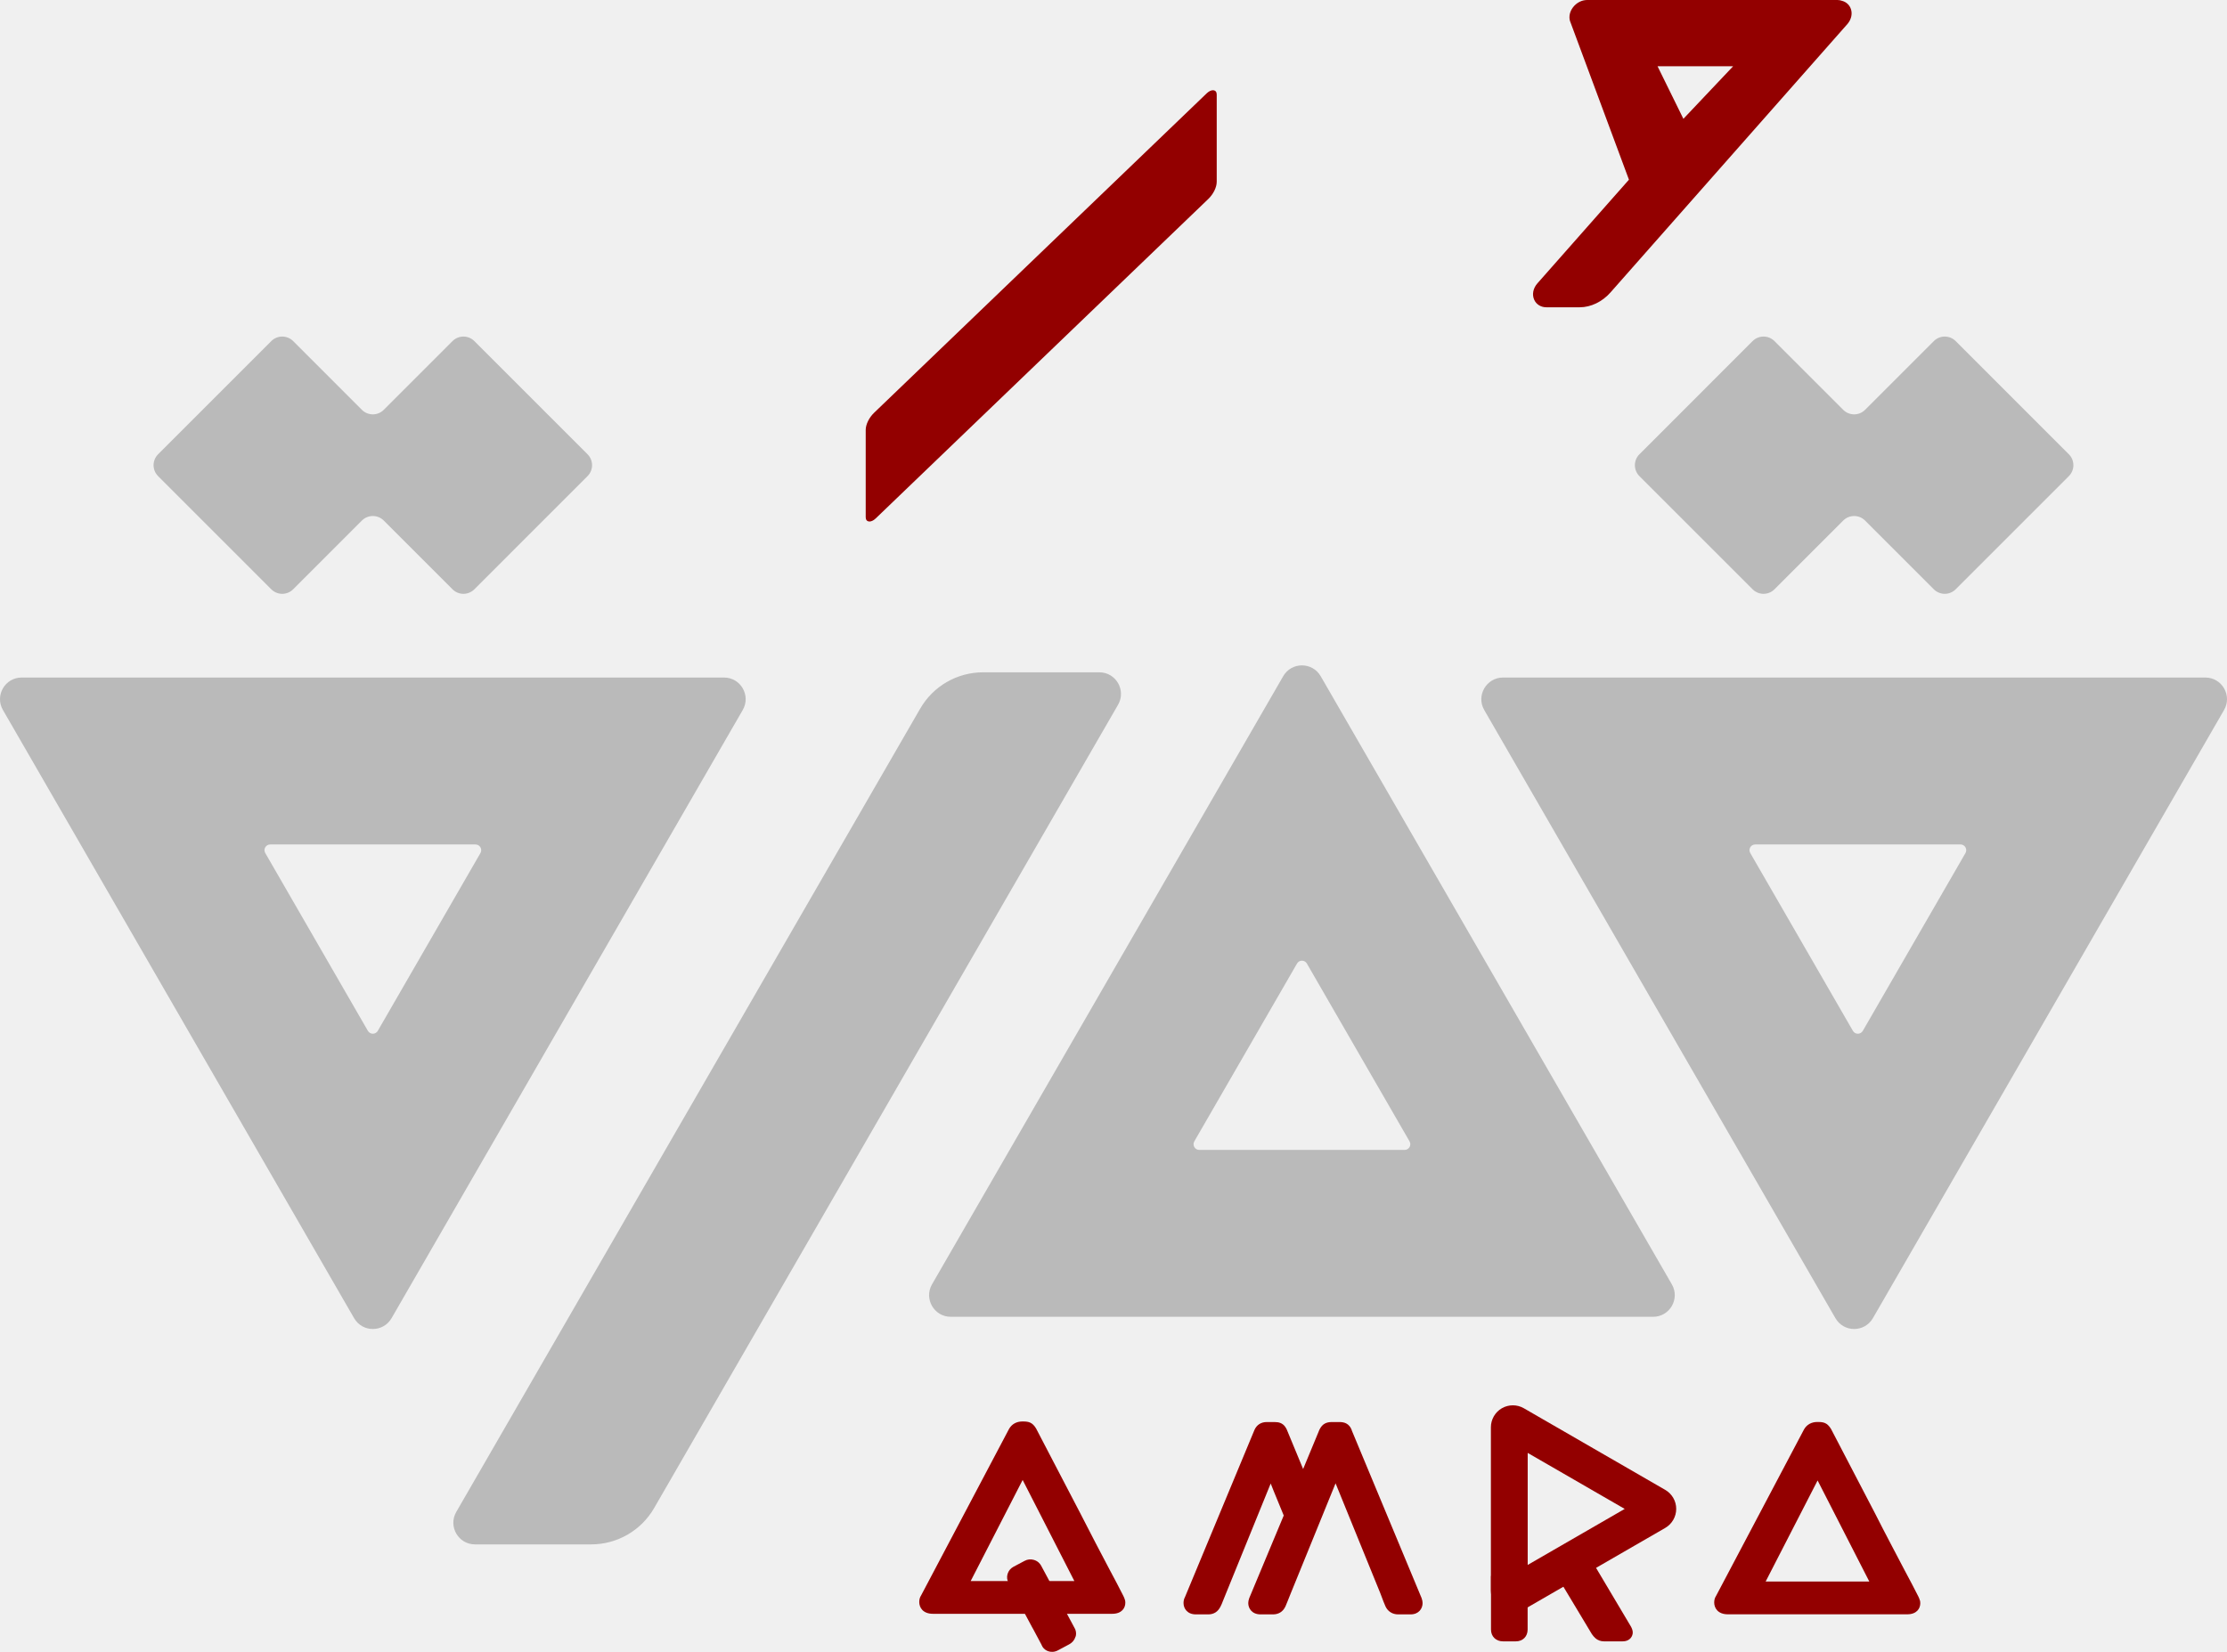
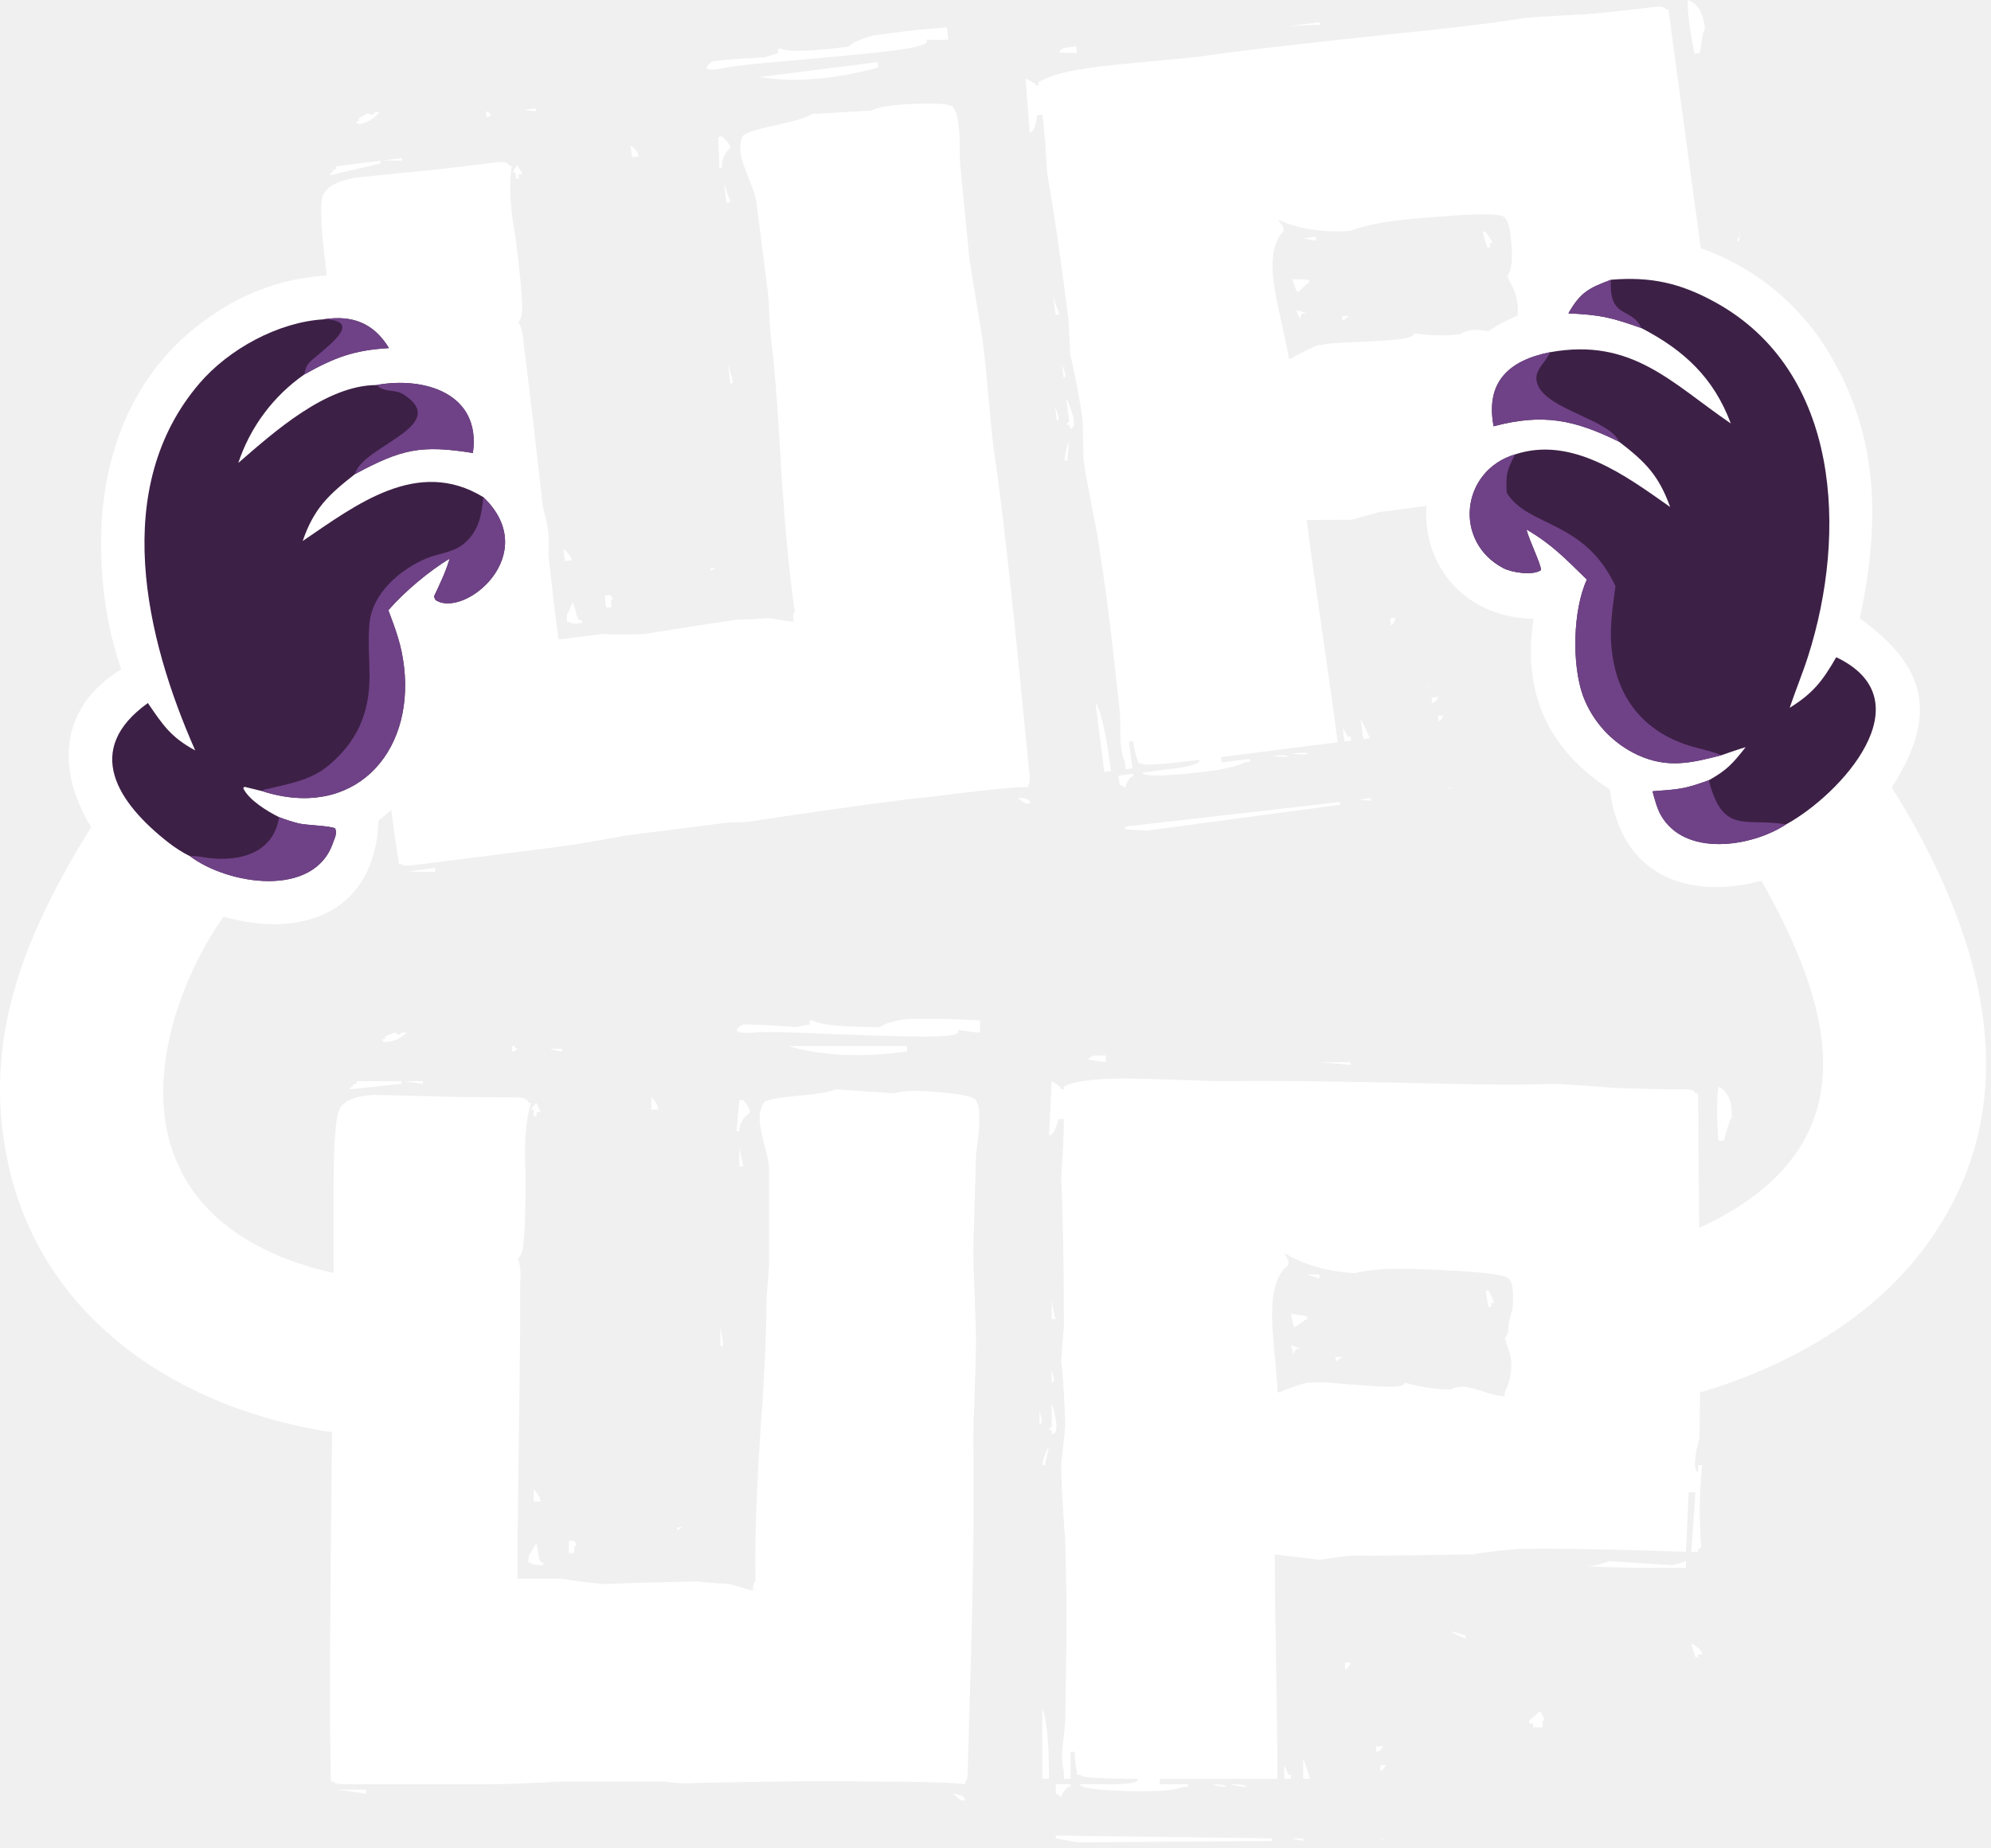
- <svg xmlns="http://www.w3.org/2000/svg" width="186" height="138" viewBox="0 0 186 138" fill="none">
-   <g clip-path="url(#clip0_1_22)">
-     <path d="M154.591 0.763C154.48 0.422 154.208 0.168 153.858 0.072C153.729 0.024 153.597 0 153.462 0H132.557C132.111 0 131.671 0.228 131.378 0.611C131.114 0.955 131.021 1.365 131.12 1.736L136.05 15.011L128.405 23.672C128.043 24.082 127.941 24.609 128.139 25.046C128.312 25.432 128.699 25.671 129.148 25.671H131.949C132.868 25.671 133.823 25.21 134.506 24.435L154.283 2.024C154.612 1.65 154.729 1.177 154.591 0.76V0.763ZM144.752 5.535L140.597 9.927L138.439 5.535H144.752Z" fill="#930000" />
-     <path d="M72.304 43.212V35.922C72.304 35.461 72.582 34.892 73.007 34.482L100.789 7.793C101.184 7.413 101.621 7.466 101.621 7.895V15.184C101.621 15.645 101.342 16.214 100.917 16.624L73.136 43.314C72.741 43.694 72.304 43.64 72.304 43.212Z" fill="#930000" />
-     <path d="M184.189 56.603H125.535C124.14 56.603 123.272 58.109 123.963 59.315L153.295 110.122C153.989 111.329 155.728 111.329 156.426 110.122L185.755 59.315C186.452 58.109 185.584 56.603 184.189 56.603ZM164.158 71.263L155.582 86.121C155.396 86.439 154.941 86.439 154.756 86.121L146.183 71.263C145.997 70.946 146.228 70.548 146.596 70.548H163.745C164.11 70.548 164.337 70.946 164.158 71.263Z" fill="#BABABA" />
-     <path d="M60.468 56.603H1.811C0.416 56.603 -0.452 58.109 0.245 59.315L29.574 110.122C30.272 111.329 32.008 111.329 32.705 110.122L62.034 59.315C62.731 58.109 61.863 56.603 60.468 56.603ZM40.129 71.263L31.553 86.121C31.367 86.439 30.912 86.439 30.727 86.121L22.154 71.263C21.968 70.946 22.199 70.548 22.567 70.548H39.713C40.081 70.548 40.308 70.946 40.129 71.263Z" fill="#BABABA" />
-     <path d="M110.305 56.492C109.607 55.286 107.865 55.286 107.173 56.492L77.842 107.296C77.147 108.503 78.018 110.008 79.407 110.008H138.068C139.46 110.008 140.331 108.503 139.633 107.296L110.305 56.492ZM117.312 96.067H100.163C99.798 96.067 99.567 95.668 99.75 95.351L108.326 80.499C108.506 80.179 108.966 80.179 109.152 80.499L117.725 95.351C117.911 95.668 117.68 96.067 117.312 96.067Z" fill="#BABABA" />
-     <path d="M146.38 49.232C146.883 49.735 147.7 49.735 148.203 49.232L153.947 43.487C154.45 42.984 155.267 42.984 155.77 43.487L161.514 49.232C162.017 49.735 162.835 49.735 163.337 49.232L172.793 39.775C173.296 39.272 173.296 38.455 172.793 37.952L163.337 28.494C162.835 27.992 162.017 27.992 161.514 28.494L155.77 34.239C155.267 34.742 154.45 34.742 153.947 34.239L148.203 28.494C147.7 27.992 146.883 27.992 146.38 28.494L136.924 37.952C136.421 38.455 136.421 39.272 136.924 39.775L146.38 49.232Z" fill="#BABABA" />
-     <path d="M22.66 49.232C23.162 49.735 23.98 49.735 24.483 49.232L30.227 43.487C30.73 42.984 31.547 42.984 32.05 43.487L37.794 49.232C38.297 49.735 39.114 49.735 39.617 49.232L49.073 39.775C49.576 39.272 49.576 38.455 49.073 37.952L39.617 28.494C39.114 27.992 38.297 27.992 37.794 28.494L32.05 34.239C31.547 34.742 30.73 34.742 30.227 34.239L24.483 28.494C23.98 27.992 23.162 27.992 22.66 28.494L13.204 37.952C12.701 38.455 12.701 39.272 13.204 39.775L22.66 49.232Z" fill="#BABABA" />
-     <path d="M91.815 56.166H82.11C79.943 56.166 77.938 57.321 76.854 59.202L38.108 126.309C37.411 127.516 38.282 129.022 39.674 129.022H49.378C51.545 129.022 53.551 127.866 54.634 125.986L93.38 58.878C94.078 57.672 93.207 56.166 91.815 56.166Z" fill="#BABABA" />
-     <path d="M89.827 136.734C89.74 137.015 89.561 137.234 89.294 137.374L88.375 137.865C88.046 138.045 87.759 138.012 87.573 137.955C87.367 137.892 87.193 137.761 87.076 137.584L87.01 137.458C86.998 137.437 86.992 137.416 86.98 137.389L86.262 136.042C86.262 136.042 86.259 136.042 86.256 136.042L84.783 133.294C84.783 133.294 84.789 133.294 84.792 133.294L84.245 132.246C84.11 132.027 84.074 131.755 84.152 131.495C84.233 131.231 84.4 131.022 84.649 130.89L85.573 130.399C85.816 130.267 86.088 130.24 86.355 130.318C86.687 130.42 86.858 130.626 86.948 130.785L87.516 131.842L88.989 134.59L89.806 136.117C89.902 136.371 89.881 136.584 89.836 136.728L89.827 136.734Z" fill="#930000" />
-     <path d="M112.903 119.481C112.801 119.208 112.645 119.023 112.427 118.912C112.274 118.837 112.098 118.801 111.882 118.801H111.223C111.005 118.801 110.825 118.84 110.67 118.918C110.478 119.014 110.328 119.181 110.2 119.439L108.838 122.726L107.482 119.451C107.434 119.343 107.287 119.011 106.934 118.876C106.799 118.825 106.647 118.801 106.452 118.801H105.794C105.333 118.801 104.964 119.035 104.779 119.445L98.966 133.432C98.888 133.572 98.849 133.734 98.849 133.926C98.849 134.381 99.169 134.869 99.876 134.869H100.923C101.154 134.869 101.36 134.809 101.534 134.695C101.693 134.59 101.821 134.437 101.929 134.234C101.998 134.102 102.07 133.94 102.139 133.752C102.199 133.593 102.279 133.39 102.39 133.132L106.129 123.935C106.219 124.163 106.308 124.387 106.398 124.612C106.665 125.274 106.94 125.941 107.218 126.609L104.333 133.521C104.279 133.677 104.255 133.806 104.255 133.926C104.255 134.381 104.575 134.869 105.282 134.869H106.329C106.551 134.869 106.748 134.815 106.922 134.713C107.108 134.602 107.254 134.431 107.362 134.204C107.416 134.087 107.479 133.937 107.548 133.752C107.608 133.596 107.688 133.39 107.796 133.132L111.547 123.92L115.288 133.111C115.489 133.656 115.63 134.015 115.719 134.207C115.911 134.62 116.3 134.869 116.764 134.869H117.812C118.5 134.869 118.815 134.381 118.815 133.926C118.815 133.806 118.791 133.68 118.734 133.512L112.894 119.484L112.903 119.481Z" fill="#930000" />
-     <path d="M124.529 136.138C124.529 136.719 124.942 137.123 125.535 137.123H126.603C127.184 137.123 127.588 136.719 127.588 136.138V131.656H124.529V136.138Z" fill="#930000" />
-     <path d="M133.003 130.477L130.034 131.656L132.952 136.515C133.039 136.644 133.138 136.758 133.245 136.856C133.44 137.03 133.688 137.123 133.964 137.123H135.505C136.188 137.123 136.368 136.641 136.368 136.386C136.368 136.21 136.305 136.057 136.227 135.904L133.003 130.48V130.477Z" fill="#930000" />
-     <path d="M160.347 133.698C160.326 133.611 160.293 133.524 160.23 133.393C159.871 132.683 159.488 131.95 159.087 131.207C158.74 130.552 158.351 129.806 157.914 128.971C157.476 128.139 157.036 127.285 156.59 126.405C155.519 124.351 154.307 122.025 152.936 119.391C152.816 119.193 152.699 119.059 152.564 118.963C152.391 118.843 152.181 118.795 151.861 118.795H151.786C151.292 118.795 150.897 119.017 150.67 119.421L143.324 133.33C143.222 133.482 143.171 133.668 143.171 133.878C143.171 134.333 143.471 134.863 144.318 134.863H159.287C160.099 134.863 160.383 134.366 160.383 133.94C160.383 133.863 160.374 133.779 160.353 133.692L160.347 133.698ZM147.467 132.126L151.807 123.681L156.126 132.126H147.464H147.467Z" fill="#930000" />
-     <path d="M93.952 133.656C93.931 133.569 93.898 133.482 93.835 133.351C93.476 132.641 93.093 131.908 92.692 131.165C92.344 130.51 91.955 129.764 91.518 128.929C91.081 128.097 90.641 127.243 90.195 126.363C89.124 124.31 87.911 121.983 86.54 119.349C86.421 119.151 86.304 119.017 86.169 118.921C85.996 118.801 85.786 118.753 85.466 118.753H85.391C84.897 118.753 84.502 118.975 84.274 119.379L76.929 133.288C76.827 133.441 76.776 133.626 76.776 133.836C76.776 134.291 77.076 134.821 77.923 134.821H92.892C93.703 134.821 93.988 134.324 93.988 133.899C93.988 133.821 93.979 133.737 93.958 133.65L93.952 133.656ZM81.072 132.084L85.412 123.639L89.731 132.084H81.069H81.072Z" fill="#930000" />
-     <path d="M126.355 134.716C126.037 134.716 125.72 134.635 125.439 134.47C124.873 134.144 124.52 133.536 124.52 132.881V119.238C124.52 118.586 124.87 117.975 125.436 117.648C126.002 117.322 126.705 117.322 127.271 117.648L139.082 124.468C139.648 124.795 140.001 125.405 139.998 126.058C139.998 126.711 139.645 127.321 139.079 127.648L127.271 134.467C126.989 134.632 126.672 134.713 126.355 134.713V134.716ZM127.594 121.382V130.737L135.697 126.058L127.594 121.379V121.382Z" fill="#930000" />
-   </g>
-   <defs>
-     <clipPath id="clip0_1_22">
-       <rect width="186" height="138" fill="white" />
-     </clipPath>
-   </defs>
+ <svg xmlns="http://www.w3.org/2000/svg" width="279" height="259" viewBox="0 0 279 259" fill="none">
+   <path d="M117.054 152.68L125.391 153.246C126.272 152.867 128.236 152.803 131.267 153.059C134.55 153.315 136.385 153.694 136.764 154.196C136.888 154.452 137.015 154.762 137.143 155.141C137.266 156.027 137.266 157.228 137.143 158.743C136.888 160.766 136.764 161.903 136.764 162.154C136.509 170.87 136.385 175.171 136.385 175.043C136.385 176.435 136.449 178.581 136.572 181.485C136.696 184.393 136.76 186.539 136.76 187.927C136.76 189.571 136.696 192.036 136.572 195.319C136.445 198.606 136.385 200.939 136.385 202.332C136.509 207.893 136.449 216.102 136.198 226.968C136.198 227.726 136.011 234.547 135.627 247.436C135.627 248.952 135.5 249.709 135.248 249.709V250.088C133.733 249.837 128.993 249.709 121.036 249.709C118.004 249.586 110.169 249.65 97.536 249.897C96.399 250.024 94.883 249.961 92.989 249.709H78.589C73.913 249.965 70.439 250.088 68.165 250.088H48.647C47.382 250.088 46.752 249.965 46.752 249.709H46.373C46.118 241.879 46.245 220.083 46.752 184.329V166.135C46.752 160.451 47.003 156.944 47.51 155.616C48.012 154.292 49.784 153.566 52.816 153.438C51.172 153.438 53.318 153.502 59.258 153.625C62.161 153.753 66.458 153.812 72.142 153.812C73.402 153.812 74.037 154.068 74.037 154.57H74.416C73.658 156.972 73.402 160.382 73.658 164.802C73.658 169.605 73.53 173.016 73.279 175.034C73.023 175.919 72.772 176.362 72.521 176.362C72.9 177.12 73.023 178.257 72.9 179.773V183.375C72.9 186.662 72.772 197.652 72.521 216.348V221.275H78.776C80.036 221.53 81.999 221.781 84.652 222.032C87.428 221.909 91.724 221.781 97.541 221.653C98.55 221.781 100.129 221.909 102.28 222.032L105.503 222.982C105.503 222.101 105.626 221.653 105.882 221.653C105.754 217.106 105.946 210.664 106.448 202.323C107.078 193.607 107.398 187.165 107.398 182.992C107.398 182.234 107.462 181.161 107.585 179.768C107.708 178.38 107.772 177.371 107.772 176.737V163.848C107.772 163.218 107.549 162.081 107.11 160.437C106.667 158.798 106.448 157.593 106.448 156.835C106.448 155.954 106.635 155.196 107.019 154.561C107.27 154.182 108.786 153.867 111.566 153.612C114.598 153.36 116.429 153.045 117.063 152.666L117.054 152.68ZM47.314 250.846H51.295V251.412C50.409 251.289 49.081 251.097 47.314 250.846ZM49.967 151.543H56.221V151.922L49.021 152.68C49.021 152.429 49.145 152.301 49.4 152.301C49.4 152.05 49.592 151.922 49.971 151.922V151.543H49.967ZM55.276 144.722C55.907 145.101 56.221 145.101 56.221 144.722H56.979C56.094 145.608 55.085 146.051 53.948 146.051C53.692 146.051 53.569 145.928 53.569 145.672H53.948V145.293C54.199 145.17 54.642 144.978 55.276 144.727V144.722ZM56.6 151.543H59.253V151.922L56.6 151.543ZM71.763 146.617H72.142C72.142 146.873 72.265 146.996 72.521 146.996C72.265 147.252 72.014 147.375 71.763 147.375V146.617ZM75.174 216.353C75.297 216.86 75.393 217.426 75.457 218.06C75.52 218.695 75.74 219.005 76.119 219.005V219.384C74.982 219.384 74.411 219.261 74.411 219.005H74.032C74.032 218.124 74.155 217.681 74.411 217.681C74.534 217.302 74.79 216.86 75.169 216.353H75.174ZM75.174 154.575C75.297 154.831 75.489 155.269 75.744 155.899H75.174V156.465H74.795V155.52H74.416C74.539 155.269 74.795 154.954 75.174 154.575ZM74.795 208.774C75.425 209.408 75.744 209.975 75.744 210.477H74.795V208.774ZM77.068 146.996H78.776V147.375C78.397 147.375 77.826 147.252 77.068 146.996ZM79.721 215.974H80.479C80.858 216.481 80.858 216.732 80.479 216.732V217.681H79.721V215.974ZM91.281 153.817C91.911 154.452 92.231 155.018 92.231 155.525H91.281V153.817ZM94.879 214.079H95.637L94.879 214.458V214.079ZM100.947 186.032C101.198 187.297 101.326 188.183 101.326 188.685H100.947V186.032ZM113.452 143.015H113.831C114.84 143.649 117.999 143.964 123.305 143.964C123.935 143.462 125.199 143.083 127.094 142.827H132.778L137.326 143.015V144.722C136.691 144.722 135.682 144.599 134.294 144.343V144.722C134.039 145.101 132.399 145.288 129.368 145.288C127.094 145.288 122.606 145.165 115.913 144.909C110.229 144.658 106.877 144.594 105.868 144.722C104.097 144.85 103.216 144.722 103.216 144.343C103.339 144.092 103.659 143.841 104.165 143.585C105.805 143.585 108.27 143.713 111.557 143.964C112.059 143.841 112.694 143.713 113.452 143.585V143.015ZM103.599 154.196H104.17C104.8 154.954 105.115 155.52 105.115 155.899C104.102 156.657 103.599 157.543 103.599 158.552H103.22L103.599 154.191V154.196ZM103.599 160.83C103.723 161.464 103.914 162.346 104.17 163.482H103.599V160.83ZM110.42 146.617H127.099V147.375C120.78 148.261 115.223 148.009 110.42 146.617ZM133.541 251.412C134.678 251.54 135.248 251.855 135.248 252.358H134.682C134.176 251.979 133.797 251.664 133.545 251.412H133.541Z" fill="white" />
+   <path d="M145.667 197.784C146.046 199.049 146.046 199.679 145.667 199.679V197.784ZM146.996 202.711L146.425 205.363H146.046C146.174 204.482 146.489 203.596 146.996 202.711ZM146.046 239.473C146.681 240.866 146.996 244.148 146.996 249.326H146.046V239.473ZM238.336 216.166C238.081 212.504 238.149 208.902 238.524 205.363H237.957V206.313C237.578 206.313 237.451 205.619 237.579 204.226C237.702 203.217 237.894 202.332 238.145 201.574C238.268 195.004 238.268 186.859 238.145 177.129C238.017 162.222 237.957 154.264 237.957 153.251H237.579C237.579 152.872 237.008 152.685 235.871 152.685C233.342 152.685 230.187 152.621 226.397 152.498C221.594 152.119 218.626 151.931 217.49 151.931C214.458 152.059 209.97 152.059 204.035 151.931C187.356 151.552 176.618 151.429 171.819 151.552C170.806 151.552 168.66 151.488 165.377 151.365C161.839 151.242 159.25 151.173 157.606 151.173C153.31 151.173 150.466 151.552 149.078 152.31V152.689H148.699C148.699 152.438 148.256 152.059 147.375 151.552C147.252 153.826 147.124 156.355 146.996 159.131C147.503 159.131 147.941 158.374 148.32 156.858H149.078C149.078 158.752 148.95 161.533 148.699 165.195C148.95 169.87 149.078 176.755 149.078 185.85C149.078 185.977 148.95 187.621 148.699 190.776C148.827 191.662 148.95 193.146 149.078 195.227C149.201 197.309 149.265 198.921 149.265 200.058L148.699 205.363C148.699 207.135 148.886 210.669 149.265 215.974C149.388 220.398 149.452 223.872 149.452 226.397C149.452 229.808 149.388 234.862 149.265 241.555C149.137 242.692 149.009 243.829 148.886 244.966C148.763 246.358 148.827 247.427 149.073 248.189V249.326H150.023V245.536H150.589C150.589 246.294 150.712 247.367 150.968 248.76H151.347C151.347 249.139 154.064 249.326 159.497 249.326C159.497 249.833 158.296 250.084 155.894 250.084H151.347C151.347 250.591 153.493 250.906 157.789 251.034C161.958 251.161 164.61 250.97 165.747 250.467H166.505V250.088H162.524V249.331H179.01C179.01 245.797 178.946 240.551 178.823 233.602C178.695 226.653 178.636 221.412 178.636 217.873L184.891 218.631C185.772 218.508 187.101 218.316 188.872 218.065C192.785 218.065 198.597 218.001 206.308 217.878C207.568 217.627 209.655 217.375 212.563 217.12C216.983 216.997 224.881 217.12 236.25 217.499L236.629 209.162H237.579C237.451 210.933 237.263 213.709 237.008 217.499H237.957V217.12C238.336 217.12 238.46 216.805 238.336 216.17V216.166ZM147.375 196.647C148.261 199.556 148.261 201.008 147.375 201.008V200.437H146.996C146.996 200.186 147.124 200.058 147.375 200.058V196.647ZM147.375 182.243C147.503 183.256 147.69 184.138 147.941 184.895H147.375V182.243ZM147.375 192.095C147.754 193.232 147.754 193.803 147.375 193.803V192.095ZM147.941 250.084H150.027V250.463H149.649C149.014 251.097 148.699 251.6 148.699 251.979C148.448 251.6 148.197 251.412 147.941 251.412V250.084ZM147.941 257.288L178.261 257.667V258.046L150.973 258.234L147.941 257.667V257.288ZM153.251 147.941H154.954V148.891L152.493 148.512C152.616 148.261 152.872 148.073 153.251 147.946V147.941ZM160.451 249.326V249.705C160.574 249.454 160.83 249.39 161.209 249.518C161.209 249.394 160.953 249.331 160.451 249.331V249.326ZM169.737 250.084C171.125 250.084 171.824 250.212 171.824 250.463C171.445 250.463 170.751 250.34 169.737 250.084ZM172.39 250.084C173.906 250.084 174.664 250.212 174.664 250.463C174.157 250.463 173.399 250.34 172.39 250.084ZM211.997 182.622C211.997 185.023 211.618 186.667 210.86 187.548C211.111 188.306 211.362 189.064 211.618 189.822C211.997 191.593 211.741 193.36 210.86 195.127V195.693C210.102 195.693 209.089 195.474 207.829 195.031C206.564 194.588 205.619 194.369 204.984 194.369C204.35 194.369 203.784 194.497 203.277 194.748C201.254 194.748 199.108 194.433 196.835 193.803C196.835 194.182 196.141 194.369 194.748 194.369C193.735 194.369 191.653 194.246 188.493 193.99C185.84 193.739 184.325 193.675 183.946 193.803H183.567C183.567 193.68 183.001 193.803 181.859 194.182C180.722 194.561 179.901 194.876 179.394 195.132H179.015C179.015 194.374 178.887 192.698 178.636 190.109C178.38 187.521 178.257 185.53 178.257 184.142C178.257 180.732 179.015 178.458 180.531 177.321V176.942C180.654 176.942 180.467 176.499 179.964 175.613C182.617 177.257 185.9 178.207 189.817 178.458C190.698 178.207 192.027 178.02 193.798 177.892C195.565 177.768 198.725 177.832 203.272 178.079C208.199 178.335 210.915 178.714 211.422 179.216C211.924 179.723 212.116 180.859 211.988 182.626L211.997 182.622ZM179.969 247.431C180.092 247.687 180.284 248.125 180.535 248.76H180.914V249.326H179.969V247.431ZM180.914 184.138C181.795 184.265 182.553 184.393 183.188 184.516V184.895C183.06 184.895 182.713 185.119 182.147 185.557C181.581 186 181.293 186.096 181.293 185.84C181.165 185.462 181.037 184.895 180.914 184.138ZM180.914 188.498C181.165 188.626 181.608 188.813 182.238 189.064H181.672C181.416 189.32 181.293 189.571 181.293 189.822C181.165 189.571 181.037 189.128 180.914 188.493V188.498ZM180.914 257.667H182.622V258.046L180.914 257.667ZM182.622 246.486C182.873 247.121 183.188 248.066 183.567 249.331H182.622V246.486ZM183.192 178.645H184.895V179.211C184.516 179.088 183.95 178.896 183.192 178.645ZM184.895 148.891H189.256V149.27C188.242 149.146 186.79 149.018 184.895 148.891ZM187.169 190.201H188.119C187.612 190.58 187.297 190.767 187.169 190.767V190.201ZM188.498 233.031H189.256C189 233.666 188.749 233.981 188.498 233.981V233.031ZM192.474 242.884C192.725 243.391 192.853 243.578 192.853 243.45L192.474 242.884ZM192.853 244.779H193.803C193.547 245.285 193.232 245.536 192.853 245.536V244.779ZM193.424 247.431H194.182C193.926 247.938 193.675 248.189 193.424 248.189V247.431ZM193.424 257.667H194.182C193.675 257.791 193.424 257.791 193.424 257.667ZM203.277 228.671C203.907 228.799 204.605 228.986 205.363 229.237V229.616C204.856 229.493 204.162 229.173 203.277 228.671ZM208.203 180.914H208.582C209.084 181.8 209.34 182.366 209.34 182.622H208.961V183.188H208.582C208.454 182.686 208.326 181.928 208.203 180.914ZM215.787 239.852C216.417 240.738 216.545 241.176 216.166 241.176V242.121H214.837V241.555H214.271V241.176L215.787 239.852ZM215.787 247.431C216.038 247.81 216.166 247.938 216.166 247.81C216.038 247.81 215.91 247.687 215.787 247.431ZM225.452 218.818L234.36 219.384C234.862 219.261 235.497 219.069 236.254 218.818V219.768C227.032 219.768 222.293 219.645 222.042 219.389C222.672 219.645 223.808 219.453 225.452 218.823V218.818ZM237.008 230.378C238.017 230.885 238.524 231.392 238.524 231.894H237.957V232.273H237.579C237.451 231.894 237.263 231.264 237.008 230.378ZM240.802 152.301C242.062 152.936 242.697 154.26 242.697 156.282C242.697 156.661 242.633 156.853 242.505 156.853C242.249 157.488 241.939 158.497 241.56 159.885H240.802C240.546 156.602 240.546 154.073 240.802 152.306V152.301ZM243.833 184.895C243.957 186.16 243.833 186.79 243.455 186.79C243.455 186.411 243.578 186.224 243.833 186.224V184.9V184.895Z" fill="white" />
+   <path d="M113.79 15.984L122.131 15.496C122.958 15.007 124.894 14.701 127.934 14.569C131.226 14.409 133.089 14.551 133.527 15.003C133.682 15.24 133.847 15.537 134.025 15.898C134.258 16.761 134.413 17.948 134.481 19.468C134.481 21.509 134.504 22.65 134.536 22.901C135.385 31.581 135.801 35.859 135.787 35.731C135.961 37.11 136.294 39.233 136.787 42.1C137.276 44.967 137.613 47.09 137.787 48.469C137.992 50.099 138.239 52.551 138.531 55.824C138.819 59.102 139.052 61.426 139.23 62.805C140.056 68.307 141.029 76.457 142.147 87.268C142.243 88.021 142.914 94.81 144.165 107.64C144.357 109.147 144.325 109.914 144.078 109.946L144.124 110.32C142.59 110.261 137.874 110.731 129.975 111.735C126.953 111.996 119.186 113.046 106.69 114.89C105.576 115.16 104.065 115.287 102.152 115.274C100.148 115.529 98.705 115.712 97.828 115.822C95.445 116.123 92.121 116.548 87.866 117.086C83.259 117.931 79.831 118.492 77.575 118.776L58.212 121.236C56.957 121.396 56.317 121.351 56.285 121.099L55.911 121.145C54.669 113.406 52.048 91.774 48.04 56.24C47.675 53.359 46.908 47.341 45.743 38.192C45.026 32.553 44.835 29.042 45.168 27.663C45.501 26.285 47.163 25.339 50.158 24.833C48.528 25.038 50.665 24.833 56.573 24.207C59.472 23.97 63.741 23.486 69.38 22.769C70.631 22.609 71.293 22.783 71.357 23.28L71.731 23.235C71.284 25.714 71.462 29.129 72.27 33.48C72.877 38.246 73.178 41.643 73.183 43.68C73.041 44.588 72.85 45.058 72.599 45.09C73.073 45.794 73.338 46.907 73.407 48.428L73.859 51.998C74.274 55.258 75.534 66.179 77.644 84.757L78.146 88.702L78.264 89.642C78.516 89.61 80.584 89.345 84.469 88.852C85.752 88.948 87.729 88.948 90.391 88.866C93.13 88.391 97.376 87.725 103.124 86.866C104.143 86.866 105.722 86.793 107.873 86.642L111.187 87.177C111.078 86.3 111.142 85.848 111.397 85.811C110.699 81.314 110.073 74.9 109.521 66.563C109.046 57.838 108.548 51.405 108.023 47.268C107.928 46.515 107.855 45.447 107.804 44.049C107.754 42.657 107.69 41.648 107.608 41.018C107.147 37.384 106.604 33.124 105.983 28.234C105.9 27.608 105.54 26.508 104.896 24.933C104.248 23.363 103.878 22.198 103.782 21.445C103.672 20.568 103.764 19.792 104.06 19.116C104.261 18.71 105.727 18.208 108.453 17.601C111.429 16.971 113.205 16.423 113.785 15.966L113.79 15.984ZM47.095 23.317L53.3 22.527L53.345 22.901L46.296 24.563C46.264 24.312 46.373 24.171 46.624 24.139C46.593 23.887 46.766 23.737 47.14 23.691L47.095 23.317ZM51.501 15.884C52.172 16.181 52.487 16.14 52.441 15.765L53.194 15.669C52.427 16.66 51.482 17.226 50.355 17.368C50.103 17.4 49.962 17.29 49.93 17.039L50.304 16.993L50.259 16.619C50.492 16.464 50.907 16.222 51.505 15.889L51.501 15.884ZM53.674 22.481L56.304 22.148L56.349 22.522L53.669 22.481H53.674ZM56.989 122.163L60.938 121.661L61.011 122.223C60.116 122.213 58.778 122.191 56.993 122.159L56.989 122.163ZM68.092 15.683L68.467 15.637C68.499 15.889 68.635 15.998 68.891 15.966C68.672 16.249 68.435 16.404 68.188 16.436L68.092 15.683ZM72.48 23.148C72.635 23.385 72.882 23.801 73.21 24.394L72.644 24.467L72.717 25.029L72.343 25.075L72.224 24.134L71.85 24.18C71.941 23.915 72.156 23.568 72.48 23.143V23.148ZM73.407 15.391L75.1 15.176L75.146 15.551C74.772 15.596 74.192 15.551 73.407 15.391ZM78.94 76.959C79.643 77.507 80.031 78.032 80.095 78.529L79.155 78.648L78.94 76.954V76.959ZM80.273 84.433C80.461 84.921 80.625 85.474 80.771 86.09C80.913 86.711 81.173 86.994 81.547 86.948L81.593 87.323C80.465 87.464 79.885 87.414 79.853 87.163L79.479 87.209C79.369 86.332 79.433 85.875 79.689 85.844C79.767 85.451 79.963 84.981 80.273 84.433ZM84.739 83.483L85.492 83.387C85.93 83.844 85.962 84.09 85.588 84.141L85.707 85.081L84.953 85.177L84.739 83.483ZM88.364 20.363C89.071 20.911 89.455 21.436 89.519 21.933L88.578 22.052L88.364 20.358V20.363ZM108.996 6.853L109.37 6.803C110.452 7.305 113.625 7.218 118.89 6.547C119.451 5.967 120.657 5.433 122.506 4.94C123.885 4.767 125.766 4.525 128.144 4.223L132.683 3.835L132.897 5.529C132.267 5.611 131.253 5.611 129.843 5.538L129.888 5.913C129.683 6.319 128.08 6.716 125.072 7.1C122.816 7.387 118.351 7.83 111.676 8.424C106.005 8.889 102.672 9.25 101.691 9.501C99.951 9.853 99.061 9.834 99.011 9.46C99.102 9.195 99.385 8.903 99.856 8.588C101.481 8.383 103.942 8.195 107.234 8.031C107.718 7.844 108.329 7.638 109.064 7.415L108.991 6.853H108.996ZM99.536 79.689L100.289 79.593L99.586 80.063L99.54 79.689H99.536ZM100.632 19.185L101.198 19.112C101.919 19.783 102.303 20.308 102.353 20.682C101.444 21.564 101.056 22.504 101.184 23.504L100.81 23.55L100.636 19.176L100.632 19.185ZM101.467 25.764C101.673 26.376 101.969 27.23 102.367 28.325L101.8 28.398L101.467 25.769V25.764ZM102.015 51.103C102.426 52.327 102.663 53.19 102.727 53.688L102.353 53.733L102.02 51.103H102.015ZM106.444 10.807L122.985 8.702L123.081 9.455C116.926 11.131 111.379 11.583 106.444 10.807ZM142.599 111.849C143.745 111.831 144.348 112.073 144.412 112.575L143.85 112.648C143.298 112.338 142.882 112.073 142.604 111.854L142.599 111.849Z" fill="white" />
+   <path d="M241.852 64.65L241.898 65.024L240.957 65.143C240.729 61.353 240.564 58.573 240.469 56.801L239.528 56.92L240.204 65.239C228.876 66.298 221.028 67.17 216.659 67.85C213.805 68.471 211.769 68.983 210.55 69.393C202.921 70.494 197.163 71.288 193.278 71.781C191.552 72.256 190.26 72.612 189.402 72.845L183.101 72.882C183.549 76.393 184.27 81.588 185.274 88.46C186.274 95.34 187 100.531 187.448 104.038L171.093 106.12L171.189 106.873L175.134 106.371L175.18 106.75L174.426 106.845C173.363 107.489 170.756 108.014 166.601 108.412C162.323 108.832 160.154 108.786 160.09 108.284C161.592 108.092 163.099 107.9 164.601 107.708C166.98 107.407 168.139 107.005 168.076 106.503C162.683 107.188 159.967 107.343 159.921 106.969L159.547 107.014C159.118 105.668 158.862 104.617 158.766 103.869L158.205 103.942L158.684 107.699L157.743 107.818L157.602 106.69C157.255 105.969 157.059 104.914 157.008 103.517C156.99 102.371 156.972 101.23 156.954 100.084C156.232 93.427 155.662 88.405 155.228 85.022C154.908 82.515 154.406 79.077 153.726 74.703C152.68 69.489 152.046 66.006 151.822 64.248L151.717 58.915C151.575 57.788 151.306 56.199 150.918 54.144C150.53 52.094 150.219 50.638 149.982 49.775C149.831 46.611 149.754 44.967 149.735 44.839C148.589 35.818 147.594 29.001 146.754 24.394C146.539 20.728 146.316 17.957 146.078 16.076L145.325 16.172C145.142 17.724 144.8 18.532 144.298 18.596C144.074 15.825 143.882 13.3 143.718 11.031C144.658 11.423 145.147 11.743 145.179 11.989L145.553 11.944L145.507 11.569C146.79 10.643 149.562 9.907 153.822 9.364C155.451 9.159 158.027 8.894 161.556 8.574C164.829 8.287 166.966 8.077 167.971 7.949C172.719 7.218 183.384 5.99 199.976 4.26C205.884 3.639 210.331 3.073 213.321 2.561C214.449 2.42 217.417 2.233 222.229 2.004C226.005 1.653 229.146 1.315 231.652 0.995C232.78 0.854 233.369 0.968 233.415 1.342L233.789 1.297C233.917 2.301 234.981 10.191 236.99 24.96C238.341 34.594 239.368 42.68 240.071 49.209C239.916 49.994 239.839 50.893 239.843 51.911C239.893 53.309 240.108 53.98 240.482 53.929L240.364 52.989L240.93 52.916C240.998 56.473 241.391 60.052 242.103 63.654C242.309 64.266 242.222 64.595 241.847 64.641L241.852 64.65ZM147.932 44.118L148.493 44.045C148.146 43.324 147.85 42.474 147.594 41.484L147.927 44.113L147.932 44.118ZM148.105 58.997C148.48 58.952 148.402 58.322 147.868 57.116L148.105 58.997ZM148.416 7.378L150.909 7.442L150.79 6.502L149.101 6.716C148.74 6.89 148.512 7.109 148.42 7.374L148.416 7.378ZM149.055 52.953C149.429 52.907 149.361 52.341 148.84 51.259L149.055 52.953ZM149.197 64.59L149.571 64.545L149.799 61.842C149.411 62.782 149.21 63.7 149.192 64.59H149.197ZM149.84 59.157C149.589 59.189 149.48 59.331 149.512 59.582L149.886 59.536L149.959 60.098C150.836 59.988 150.653 58.55 149.411 55.774L149.84 59.157ZM154.744 108.201L155.684 108.083C155.031 102.946 154.305 99.728 153.502 98.426L154.744 108.201ZM156.885 110.032C157.136 110 157.41 110.156 157.707 110.503C157.661 110.128 157.908 109.589 158.456 108.877L158.83 108.832L158.784 108.453L156.716 108.717L156.885 110.032ZM157.675 116.237L160.757 116.42L187.804 112.79L187.758 112.416L157.629 115.863L157.675 116.237ZM169.806 106.48C169.413 106.403 169.171 106.499 169.075 106.763L169.03 106.389C169.527 106.325 169.792 106.357 169.806 106.48ZM210.755 30.398C210.189 29.964 207.445 29.928 202.528 30.298C197.985 30.622 194.844 30.96 193.104 31.307C191.365 31.654 190.073 32.01 189.228 32.37C185.311 32.617 181.932 32.092 179.092 30.795C179.704 31.608 179.946 32.023 179.823 32.042L179.869 32.416C178.508 33.736 178.042 36.087 178.472 39.47C178.645 40.853 179.024 42.808 179.604 45.342C180.179 47.88 180.517 49.524 180.613 50.277L180.987 50.231C181.453 49.921 182.234 49.501 183.311 48.98C184.393 48.46 184.941 48.264 184.955 48.387L185.329 48.341C185.69 48.172 187.201 48.04 189.863 47.953C193.027 47.807 195.109 47.67 196.113 47.542C197.492 47.369 198.159 47.09 198.108 46.716C200.446 47.058 202.615 47.099 204.619 46.844C205.089 46.529 205.633 46.332 206.263 46.25C206.888 46.172 207.856 46.273 209.166 46.547C210.472 46.83 211.504 46.917 212.257 46.821L212.184 46.259C212.837 44.396 212.865 42.611 212.267 40.899C211.92 40.178 211.573 39.461 211.226 38.74C211.865 37.767 212.034 36.092 211.732 33.708C211.632 31.937 211.303 30.836 210.737 30.394L210.755 30.398ZM180.453 106.078C180.421 105.827 179.713 105.791 178.339 105.964C179.371 106.088 180.079 106.124 180.453 106.078ZM184.982 3.493L184.937 3.114L180.613 3.662C182.508 3.548 183.964 3.493 184.987 3.488L184.982 3.493ZM183.275 105.722C183.243 105.471 182.476 105.439 180.969 105.631C182.005 105.754 182.772 105.786 183.275 105.722ZM181.699 40.78C181.731 41.032 182.001 40.904 182.508 40.392C183.014 39.881 183.329 39.621 183.457 39.602L183.412 39.228C182.768 39.187 182.001 39.155 181.106 39.137C181.325 39.872 181.521 40.42 181.699 40.78ZM182.202 44.725C182.17 44.479 182.261 44.209 182.48 43.926L183.042 43.853C182.38 43.684 181.919 43.552 181.654 43.456C181.859 44.068 182.042 44.492 182.197 44.725H182.202ZM184.434 33.745L184.361 33.183L182.672 33.398C183.457 33.553 184.046 33.672 184.434 33.745ZM188.151 44.926C188.274 44.912 188.566 44.684 189.018 44.241L188.078 44.36L188.151 44.926ZM188.393 103.923L189.333 103.805L189.26 103.243L188.886 103.289C188.552 102.695 188.311 102.28 188.155 102.042L188.393 103.923ZM192.123 112.238L192.077 111.863L190.383 112.078L192.123 112.238ZM191.027 103.59L191.968 103.471C191.433 102.266 191 101.367 190.671 100.769L191.032 103.59H191.027ZM194.917 87.62C195.168 87.588 195.378 87.245 195.552 86.583L194.798 86.679L194.917 87.62ZM200.432 96.472C200.451 96.6 200.3 96.427 199.985 95.956L200.432 96.472ZM200.697 98.541C201.072 98.495 201.355 98.203 201.542 97.668L200.601 97.787L200.697 98.541ZM201.597 101.097C201.848 101.065 202.062 100.787 202.254 100.248L201.501 100.344L201.597 101.097ZM203.542 110.402L202.788 110.498C202.802 110.621 203.053 110.589 203.542 110.402ZM208.436 34.704L208.81 34.658L208.737 34.096L209.112 34.051C209.08 33.8 208.756 33.27 208.144 32.453L207.765 32.503C208.016 33.489 208.24 34.229 208.427 34.713L208.436 34.704ZM211.098 81.168L211.052 80.794C210.267 80.639 209.554 80.538 208.911 80.493C209.851 80.885 210.582 81.109 211.098 81.168ZM221.389 91.514L221.434 91.888L221.996 91.815L222.069 92.377L223.384 92.208L223.265 91.267C223.64 91.222 223.461 90.797 222.722 89.998L221.384 91.505L221.389 91.514ZM224.105 97.856C224.124 97.984 223.977 97.874 223.681 97.527C223.836 97.764 223.977 97.874 224.105 97.856ZM226.347 68.914C226.63 69.133 231.346 68.658 240.496 67.494L240.377 66.554C239.656 66.901 239.053 67.17 238.569 67.357L229.662 67.919C228.109 68.754 227.009 69.083 226.347 68.914ZM237.455 7.52L238.209 7.424C238.409 5.999 238.592 4.954 238.766 4.296C238.889 4.283 238.93 4.086 238.884 3.707C238.629 1.703 237.834 0.47 236.501 0C236.474 1.79 236.789 4.296 237.455 7.52ZM243.391 79.739L243.765 79.694L243.719 79.319L244.285 79.246C244.222 78.744 243.655 78.31 242.592 77.931C242.952 78.78 243.222 79.379 243.395 79.739H243.391ZM243.783 33.265C243.532 33.297 243.432 33.503 243.477 33.877C243.852 33.831 243.897 33.188 243.614 31.951L243.783 33.265Z" fill="white" />
+   <path d="M226.274 33.197C228.876 32.896 231.515 33.032 234.081 33.59C242.925 35.475 250.664 40.79 255.604 48.364C263.397 60.504 263.53 73.06 260.617 86.679C270.182 93.569 271.497 100.344 265.096 110.379C277.811 130.683 285.372 155.232 268.725 176.116C258.612 188.804 241.058 195.99 225.251 197.83C221.119 198.314 217.951 197.871 214.636 195.141C213.983 194.488 213.276 193.602 212.81 192.794C211.294 190.182 210.91 187.06 211.746 184.156C214.289 175.549 222.475 176.595 229.42 175.011C233.602 174.07 237.629 172.536 241.382 170.459C262.11 158.944 256.426 140.49 246.838 123.451C236.063 126.286 227.046 122.382 225.589 110.658C216.914 105.038 213.271 97.048 214.905 86.729C201.546 86.597 195.406 72.325 203.459 62.088C201.944 55.751 203.71 49.405 209.509 45.816C210.746 45.049 212.07 44.506 213.399 43.922C215.184 36.872 219.453 34.115 226.278 33.192L226.274 33.197Z" fill="white" />
+   <path d="M225.74 39.21C231.328 38.744 235.497 39.676 240.4 42.388C257.987 52.112 258.836 74.84 253.38 91.948C252.581 94.45 251.604 96.778 250.792 99.207C254.065 97.171 255.371 95.482 257.316 92.117C270.017 98.18 257.932 111.365 250.276 115.557C245.409 118.744 236.035 120.164 232.711 114.201C232.186 113.256 231.858 111.959 231.57 110.909C235.268 110.626 236.022 110.621 239.46 109.361C242.03 107.923 242.806 107.019 244.619 104.727C243.468 105.065 242.322 105.48 241.185 105.868C237.008 106.941 233.698 107.75 229.488 105.818C225.941 104.17 223.183 101.184 221.822 97.518C220.243 93.13 220.412 85.442 222.37 81.241C219.357 78.306 217.517 76.324 213.901 74.215C214.303 75.785 215.91 78.986 215.946 79.899C214.823 80.73 211.81 80.246 210.655 79.634C203.624 75.918 204.715 65.978 212.303 63.691C220.297 61.047 227.881 66.727 234.04 71.064C232.447 66.654 230.62 64.782 226.899 61.924C220.585 58.81 216.184 57.929 209.303 59.751C208.125 53.51 211.477 50.514 217.22 49.368C228.721 47.282 234.287 53.738 242.537 59.353C240.167 52.984 235.999 49.085 230.027 45.994C225.731 44.469 224.32 44.145 219.786 43.917C221.485 40.931 222.672 40.379 225.74 39.219V39.21Z" fill="#3D2046" />
+   <path d="M213.901 74.21C214.303 75.781 215.91 78.981 215.946 79.894C214.823 80.725 211.81 80.241 210.655 79.63C203.624 75.913 204.715 65.974 212.303 63.686C211.089 66.133 211.034 66.403 211.134 69.06C214.12 73.941 222 72.804 226.374 82.159C225.913 85.748 225.434 88.382 225.968 91.975C226.977 98.76 231.232 103.161 237.816 104.827C238.665 105.042 240.464 105.48 241.185 105.864C237.008 106.937 233.698 107.745 229.488 105.814C225.941 104.165 223.183 101.18 221.822 97.513C220.243 93.126 220.412 85.437 222.37 81.237C219.357 78.301 217.517 76.32 213.901 74.21Z" fill="#6F4287" />
+   <path d="M231.566 110.909C235.264 110.626 236.017 110.621 239.455 109.361C241.432 117.137 244.705 114.557 250.271 115.557C245.404 118.744 236.031 120.164 232.707 114.201C232.182 113.256 231.853 111.959 231.566 110.909Z" fill="#6F4287" />
+   <path d="M209.299 59.746C208.121 53.505 211.472 50.51 217.216 49.364C216.549 50.998 214.645 51.994 215.517 54.025C216.992 57.459 225.521 58.824 226.895 61.915C220.581 58.801 216.179 57.92 209.299 59.742V59.746Z" fill="#6F4287" />
+   <path d="M219.786 43.913C221.485 40.926 222.672 40.374 225.74 39.214C225.416 44.794 228.621 42.949 230.022 45.994C225.726 44.469 224.315 44.145 219.782 43.917L219.786 43.913Z" fill="#6F4287" />
+   <path d="M46.077 38.598C53.327 38.297 58.016 41.899 61.052 48.204C70.32 50.861 73.598 56.386 72.393 65.709C73.201 66.535 73.996 67.348 74.621 68.325C79.031 75.178 76.945 84.725 69.649 88.638C67.174 89.962 65.239 90.254 62.49 90.692C64.472 101.029 61.198 108.681 53.044 114.995C52.587 127.825 42.483 131.66 31.325 128.478C24.796 137.782 19.888 152.393 24.974 163.286C29.403 173.294 40.794 177.791 51.012 179.184C57.23 180.033 64.522 179.029 67.394 186.553C68.668 189.886 68.32 192.757 66.859 195.967C63.422 202.364 57.637 201.843 51.574 201.345C28.837 199.469 6.597 187.151 1.228 163.473C-2.803 145.695 3.621 130.71 12.775 115.931C7.798 107.818 8.378 99.038 16.98 93.824C15.427 89.245 14.514 84.474 14.268 79.643C13.418 65.791 17.66 52.501 29.453 44.369C34.635 40.799 39.808 38.968 46.072 38.603L46.077 38.598Z" fill="white" />
+   <path d="M45.383 44.748C49.373 44.15 52.359 45.264 54.505 48.789C49.61 49.081 46.958 50.067 42.661 52.473C38.31 55.5 35.06 59.856 33.393 64.887C38.388 60.559 45.693 53.993 52.752 53.971C59.376 52.747 67.467 55.089 66.266 63.495C59.016 62.33 56.299 62.924 49.743 66.453C45.985 69.398 43.99 71.27 42.415 75.831C49.861 70.786 58.504 64.052 67.731 69.681C76.1 77.721 64.997 86.77 61.025 84.095L60.81 83.62C61.664 81.785 62.426 80.26 63.011 78.306C60.194 79.972 56.559 83.036 54.423 85.533C55.477 88.346 56.267 90.432 56.619 93.468C58.039 105.791 49.428 114.982 36.703 110.877L34.261 110.283L34.078 110.471C34.877 112.151 37.452 113.712 39.105 114.534C40.16 114.927 40.776 115.137 41.844 115.411C42.908 115.68 46.282 115.73 46.971 116.118C47.259 116.872 46.907 117.415 46.666 118.127C44.004 125.935 31.932 124.008 26.641 120.017C25.654 119.547 24.472 118.776 23.614 118.104C16.505 112.548 11.546 105.111 20.724 98.541C22.874 101.709 23.988 103.353 27.357 105.184C20.358 89.359 15.423 68.375 27.956 53.729C32.06 48.93 39.018 45.122 45.392 44.757L45.383 44.748Z" fill="#3D2046" />
+   <path d="M67.731 69.677C76.1 77.717 64.997 86.766 61.025 84.09L60.81 83.615C61.664 81.78 62.426 80.255 63.011 78.301C60.194 79.968 56.559 83.031 54.423 85.528C55.477 88.341 56.267 90.427 56.619 93.464C58.039 105.786 49.428 114.977 36.703 110.872C37.164 110.557 37.009 110.69 37.553 110.562C40.511 109.859 43.538 109.357 45.935 107.38C50.003 104.033 51.793 100.002 51.784 94.765C51.779 92.336 51.546 89.775 51.775 87.373C52.176 83.159 56.066 79.808 59.764 78.264C61.513 77.534 63.595 77.456 65.111 76.123C67.133 74.338 67.49 72.165 67.736 69.672L67.731 69.677Z" fill="#6F4287" />
+   <path d="M39.105 114.534C40.16 114.927 40.776 115.137 41.844 115.411C42.908 115.68 46.282 115.73 46.971 116.118C47.259 116.872 46.907 117.415 46.666 118.127C44.004 125.934 31.932 124.008 26.641 120.017C27.389 119.908 28.471 120.164 29.252 120.259C33.617 120.794 38.338 119.579 39.105 114.534Z" fill="#6F4287" />
+   <path d="M52.752 53.966C59.376 52.742 67.467 55.085 66.266 63.49C59.016 62.326 56.299 62.919 49.743 66.448C50.683 62.536 63.307 59.696 56.573 55.299C55.372 54.514 53.87 55.075 52.756 53.966H52.752Z" fill="#6F4287" />
+   <path d="M45.383 44.748C49.373 44.15 52.359 45.264 54.505 48.789C49.61 49.081 46.958 50.067 42.661 52.473C42.853 50.944 43.492 50.693 44.629 49.697C46.355 48.181 50.756 44.894 45.383 44.753V44.748Z" fill="#6F4287" />
</svg>
